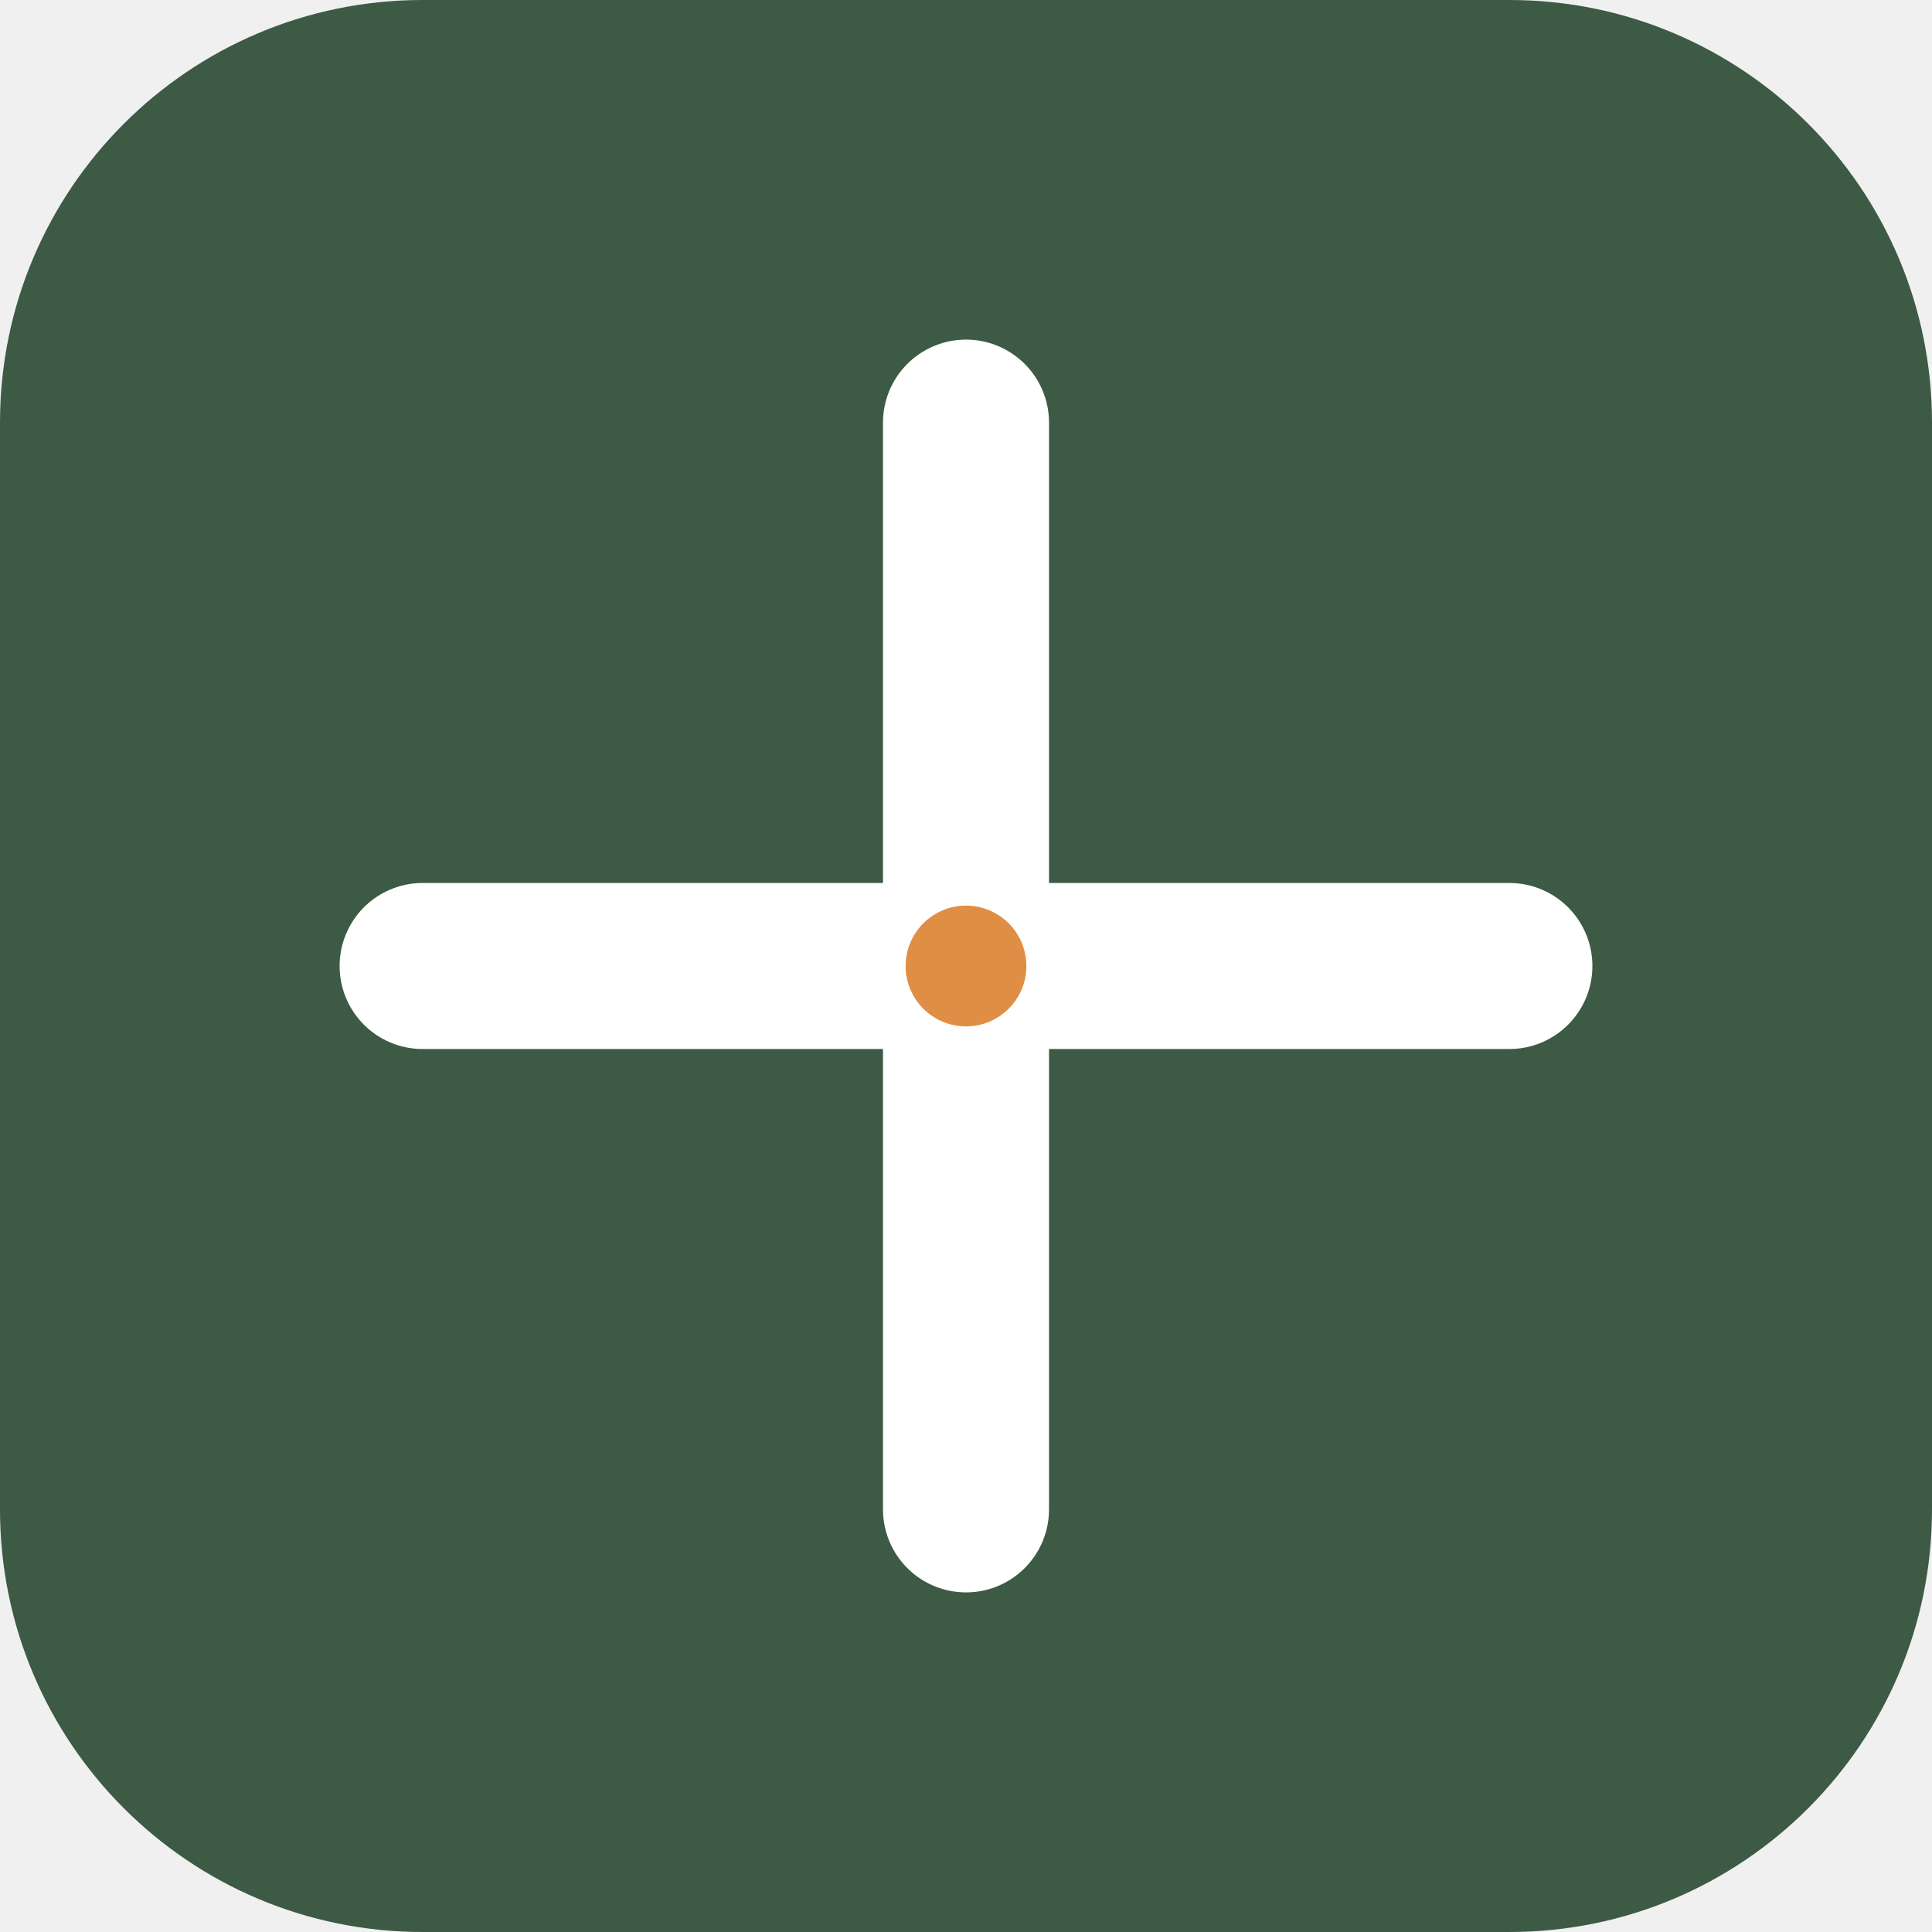
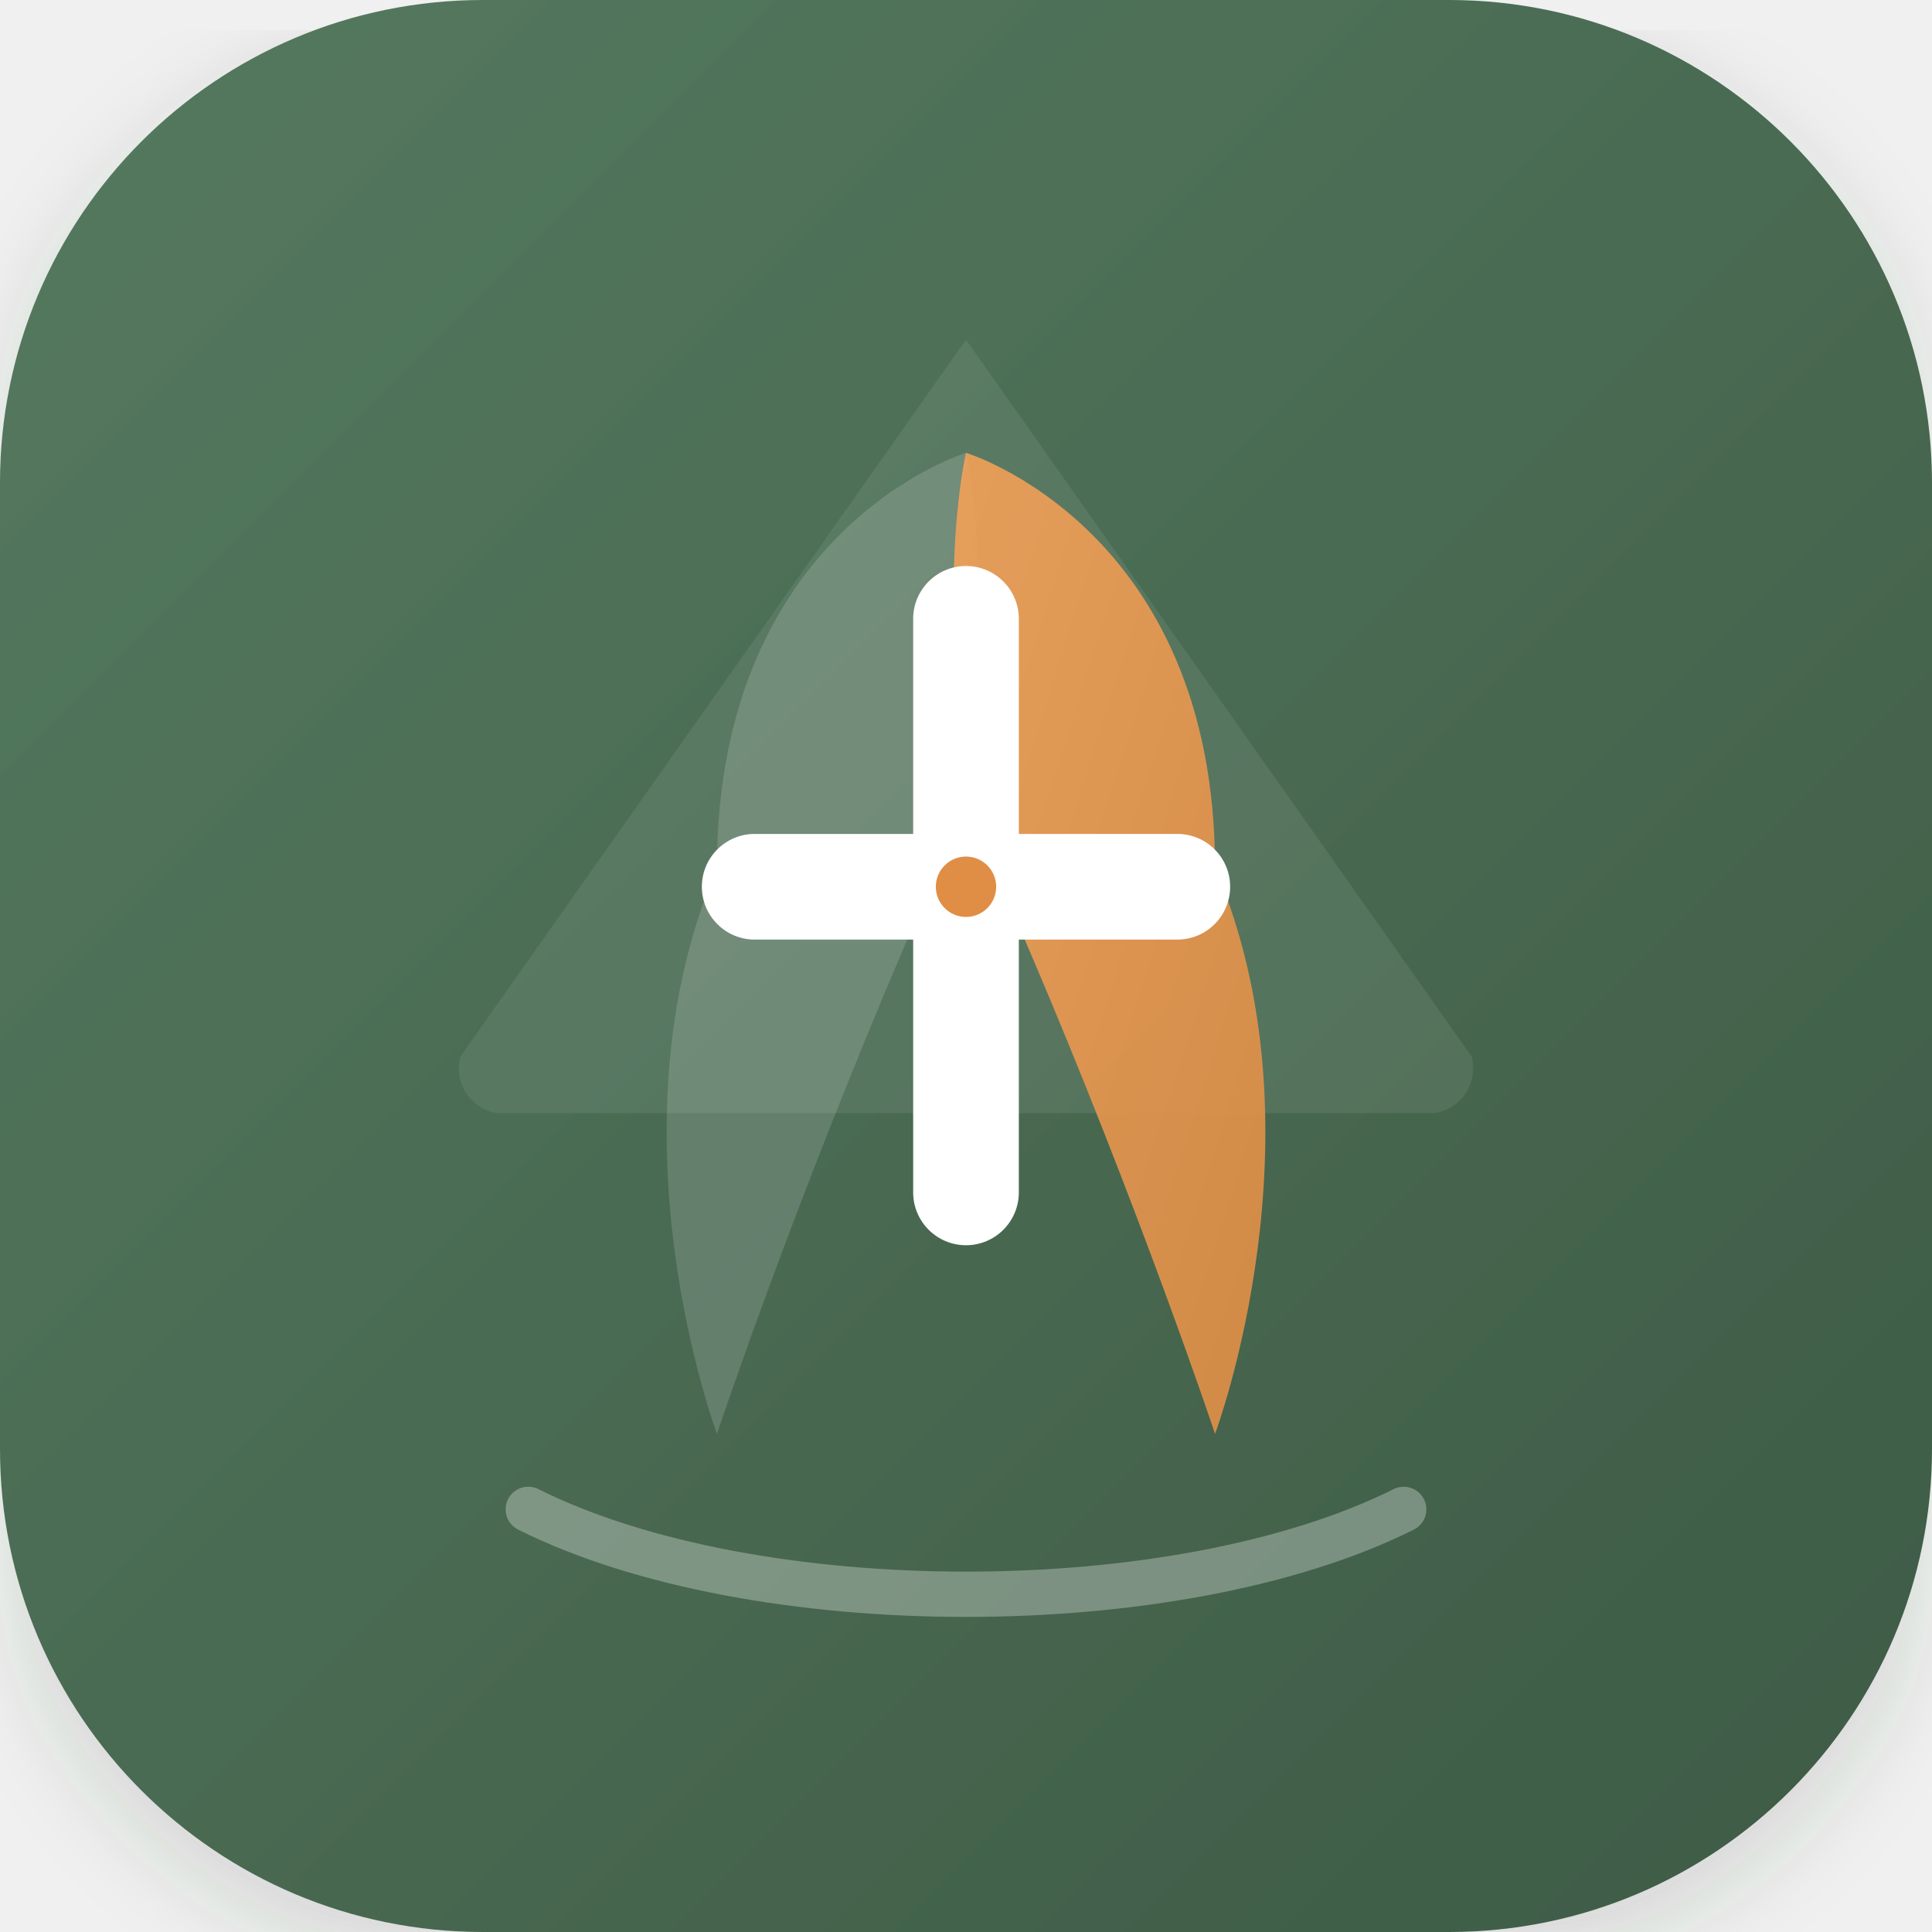
- <svg xmlns="http://www.w3.org/2000/svg" viewBox="0 0 64 64" fill="none">
-   <rect width="64" height="64" rx="14" fill="#3D5A45" />
-   <path d="M32 14v36M14 32h36" stroke="#fff" stroke-width="5.5" stroke-linecap="round" />
-   <circle cx="32" cy="32" r="2" fill="#E08E45" />
+ <svg xmlns="http://www.w3.org/2000/svg" viewBox="0 0 512 512" fill="none">
+   <defs>
+     <linearGradient id="grad-green" x1="0%" y1="0%" x2="100%" y2="100%">
+       <stop offset="0%" stop-color="#557A5F" />
+       <stop offset="100%" stop-color="#3D5A45" />
+     </linearGradient>
+     <linearGradient id="grad-accent" x1="0%" y1="0%" x2="100%" y2="100%">
+       <stop offset="0%" stop-color="#F4A259" />
+       <stop offset="100%" stop-color="#E08E45" />
+     </linearGradient>
+     <filter id="shadow" x="-10%" y="-10%" width="120%" height="120%">
+       <feDropShadow dx="0" dy="8" stdDeviation="12" flood-color="#2F4636" flood-opacity="0.15" />
+     </filter>
+   </defs>
+   <rect width="512" height="512" rx="128" fill="url(#grad-green)" filter="url(#shadow)" />
+   <path d="M256 90 L390 280 A12 12 0 0 1 380 295 L132 295 A12 12 0 0 1 122 280 Z" fill="rgba(255, 255, 255, 0.08)" />
+   <path d="M190 230 C190 140, 256 120, 256 120 C256 120, 270 180, 240 250 C210 320, 190 380, 190 380 C190 380, 160 300, 190 230 Z" fill="rgba(255, 255, 255, 0.15)" />
+   <path d="M322 230 C322 140, 256 120, 256 120 C256 120, 242 180, 272 250 C302 320, 322 380, 322 380 C322 380, 352 300, 322 230 Z" fill="url(#grad-accent)" opacity="0.9" />
+   <g transform="translate(256, 235)">
+     <rect x="-70" y="-14" width="140" height="28" rx="14" fill="#FFFFFF" />
+     <rect x="-14" y="-85" width="28" height="180" rx="14" fill="#FFFFFF" />
+     <circle cx="0" cy="0" r="10" fill="#E08E45" stroke="#FFFFFF" stroke-width="4" />
+   </g>
+   <path d="M140 400 C200 430, 312 430, 372 400" stroke="#FFFFFF" stroke-width="12" stroke-linecap="round" opacity="0.3" />
</svg>
